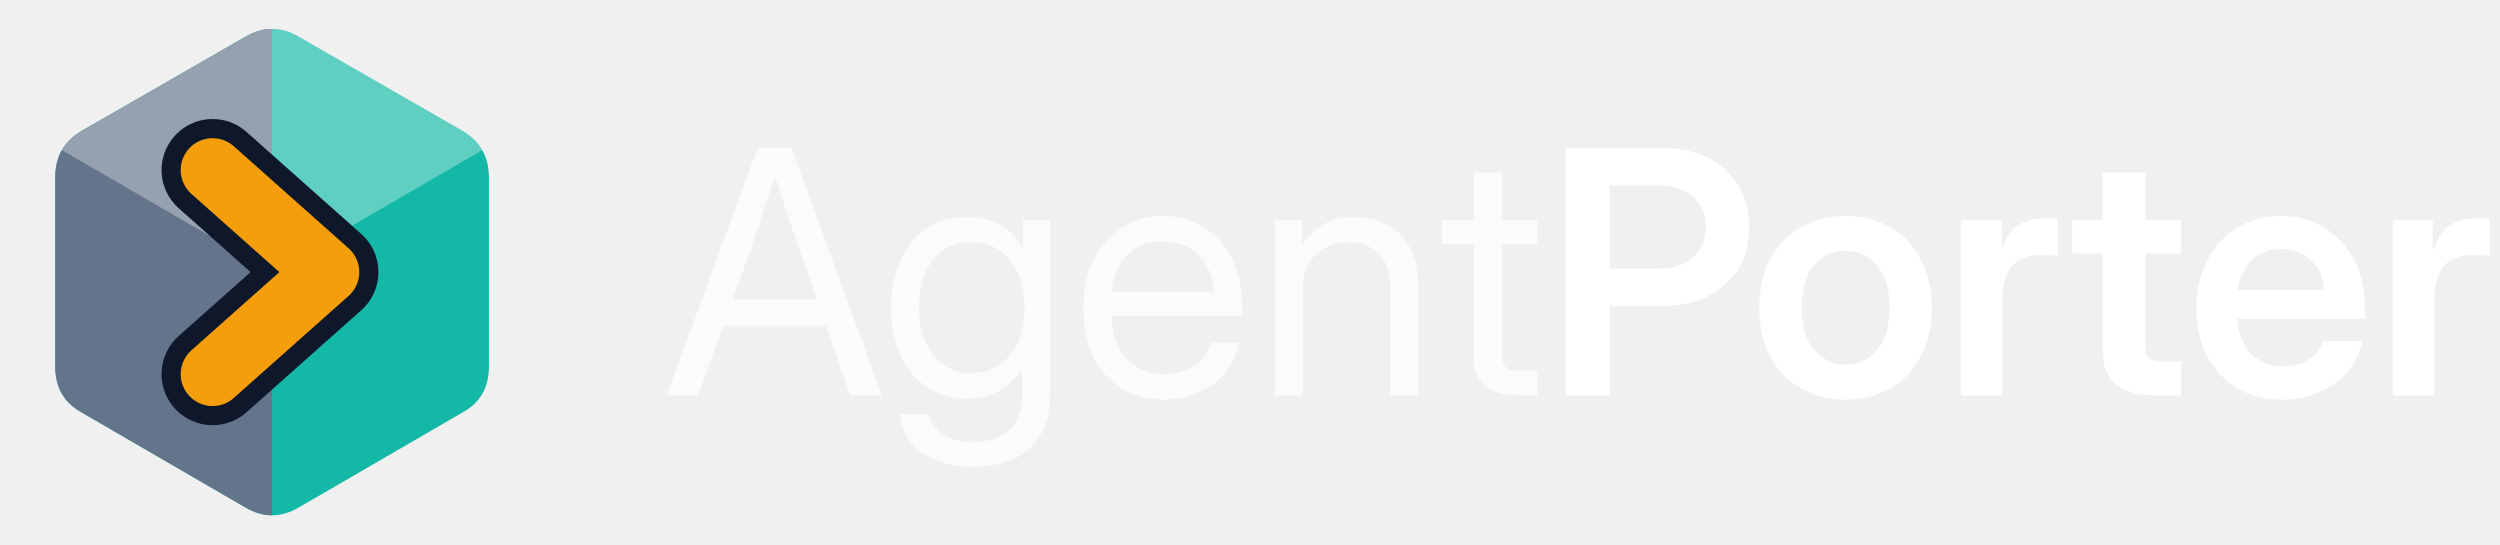
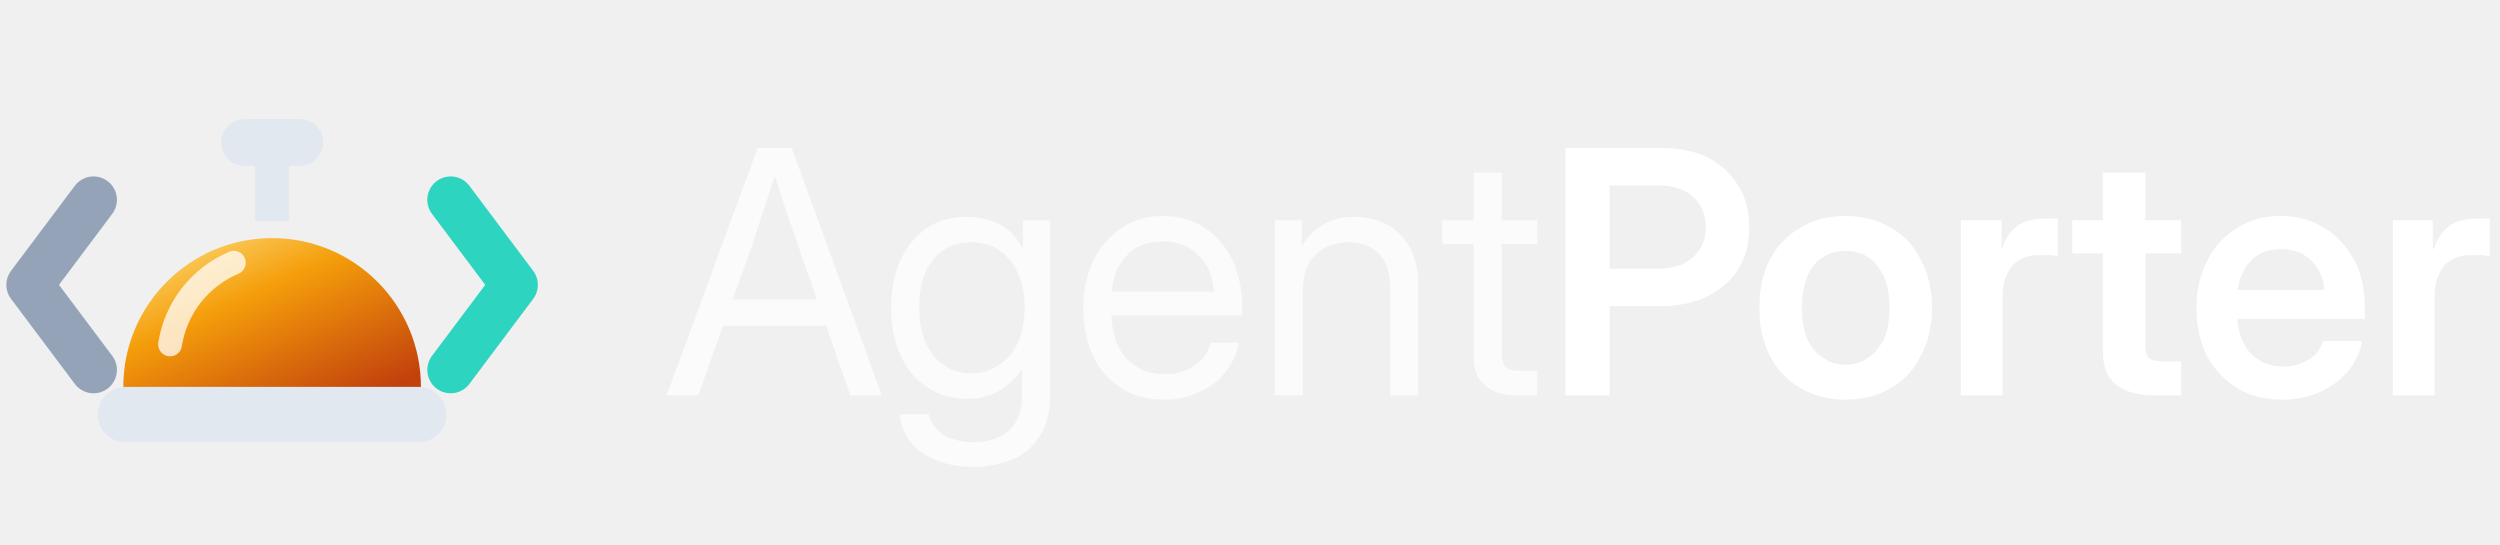
<svg xmlns="http://www.w3.org/2000/svg" viewBox="0 0 294 64" width="294" height="64" role="img" aria-labelledby="t">
-   <clipPath id="dh">
-     <path d="M28.9 4.3Q32 2.5 35.1 4.3L54.4 15.4Q57.5 17.2 57.5 20.9L57.5 43.1Q57.5 46.8 54.4 48.5L35.1 59.7Q32 61.5 28.9 59.7L9.6 48.5Q6.5 46.8 6.5 43.1L6.5 20.8Q6.5 17.2 9.6 15.4Z" />
-   </clipPath>
-   <g clip-path="url(#dh)">
-     <path fill="#14B8A6" d="M0 0h64v64H0z" />
-     <path fill="#64748B" d="M0 0h32v64H0z" />
-     <path fill="#fff" fill-opacity=".32" d="M32 2.5L57.5 17.2 32 32 6.5 17.2Z" />
+   <defs>
+     <linearGradient id="ld" x1="0" y1="0" x2=".9" y2="1">
+       <stop offset="0" stop-color="#FDE68A" />
+       <stop offset=".42" stop-color="#F59E0B" />
+       <stop offset="1" stop-color="#C2410C" />
+     </linearGradient>
+   </defs>
+   <g fill="none" stroke-linecap="round" stroke-linejoin="round" stroke-width="5.5">
+     <path stroke="#94A3B8" d="M11 23.5 3.5 33.5 11 43.5" />
+     <path stroke="#2DD4BF" d="M53 23.5 60.5 33.5 53 43.5" />
  </g>
-   <g fill="none" stroke-linecap="round" stroke-linejoin="round">
-     <path stroke="#0F172A" stroke-width="12" d="M25 20 38.5 32 25 44" />
-     <path stroke="#F59E0B" stroke-width="7.5" d="M25 20 38.5 32 25 44" />
-   </g>
+   <path fill="#E2E8F0" d="M30 18h4v8h-4z" />
+   <rect x="26" y="14" width="12" height="5.5" rx="2.75" fill="#E2E8F0" />
+   <path d="M14.5 45.5a17.5 17.5 0 0 1 35 0z" fill="url(#ld)" />
+   <path d="M20 40.5a12.5 12.5 0 0 1 7.5-9.6" fill="none" stroke="#fff" stroke-opacity=".75" stroke-width="2.8" stroke-linecap="round" />
+   <rect x="11.5" y="45.5" width="41" height="6.5" rx="3.25" fill="#E2E8F0" />
  <g transform="translate(78 46.5)">
    <path fill="#fff" fill-opacity=".72" d="m.4 0l10.7-29.1h4l10.6 29.1h-3.7l-6.1-17.5q-.6-1.8-1.4-4-.7-2.3-1.9-5.9h1q-1.1 3.6-1.9 5.9-.7 2.2-1.3 4l-6.3 17.5zm5.5-8.2v-3.1h14.3v3.1zm30.5 16.6q-2.3 0-4.1-.7-1.9-.7-3.1-2.1-1.2-1.4-1.4-3.4h3.4q.3 1.1 1 1.8.7.8 1.8 1.1 1.1.4 2.4.4 2.7 0 4.3-1.4 1.5-1.5 1.5-4.1v-3.1q-.8 1.2-1.8 1.9-.9.8-2.1 1.2-1.2.4-2.6.4-2.7 0-4.7-1.4-2-1.3-3.1-3.7-1.1-2.4-1.1-5.6 0-3.2 1.1-5.6 1.1-2.4 3.1-3.8 2-1.3 4.7-1.3 1.4 0 2.6.4 1.2.3 2.2 1.1 1 .8 1.7 2.1h.1v-3.2h3.2v20.6q0 3-1.3 4.9-1.2 1.9-3.3 2.7-2.1.8-4.5.8zm-.2-11q1.9 0 3.3-1 1.4-.9 2.2-2.6.8-1.8.8-4.1 0-2.4-.8-4.1-.8-1.7-2.2-2.7-1.4-.9-3.3-.9-1.8 0-3.1.8-1.4.9-2.2 2.6-.8 1.7-.8 4.3 0 2.5.8 4.2.8 1.7 2.2 2.6 1.3.9 3.1.9zm22.7 3.1q-3 0-5.1-1.4-2.2-1.4-3.3-3.8-1.1-2.5-1.1-5.6 0-3.1 1.2-5.6 1.2-2.4 3.3-3.8 2.1-1.4 4.8-1.4 2.2 0 3.9.8 1.7.8 2.9 2.2 1.3 1.5 1.9 3.4.7 2 .7 4.4v.9h-17v-2.8h15.1l-1.4 1q0-2.1-.7-3.7-.8-1.5-2.2-2.4-1.3-.8-3.2-.8-1.8 0-3.2.8-1.3.9-2.1 2.4-.7 1.6-.7 3.7v1.4q0 2.1.7 3.8.7 1.6 2.1 2.5 1.4 1 3.4 1 1.5 0 2.6-.5 1.1-.5 1.9-1.3.7-.8 1-1.9h3.3q-.4 2-1.6 3.5-1.2 1.5-3.1 2.3-1.8.9-4.1.9zm16.3-12.6v12.1h-3.3v-20.6h3.2v5h-.9q1-2.8 2.8-4.1 1.8-1.3 4.2-1.3 2.1 0 3.9.9 1.7.9 2.7 2.7 1 1.8 1 4.6v12.8h-3.3v-12.6q0-2.7-1.3-4-1.3-1.4-3.6-1.4-1.5 0-2.7.6-1.2.6-2 1.9-.7 1.3-.7 3.4zm27.6-8.5v2.8h-11.2v-2.8zm-7.5-5.6h3.3v21.2q0 1.2.5 1.7.5.4 1.7.4.5 0 1 0 .5 0 1 0v2.9q-.6 0-1.2 0-.6 0-1.1 0-2.6 0-3.9-1.2-1.3-1.1-1.3-3.4z" />
    <path fill="#fff" d="m106.1 0v-29.1h11.2q3.2 0 5.5 1.1 2.3 1.2 3.6 3.3 1.3 2 1.3 4.9 0 2.9-1.3 5-1.3 2-3.7 3.2-2.3 1.1-5.5 1.1h-8.3v-4.4h8.1q1.7 0 3-.6 1.2-.6 1.9-1.7.7-1.1.7-2.6 0-1.5-.7-2.6-.7-1.1-1.9-1.7-1.3-.6-3-.6h-5.7v24.7zm32.9.5q-3 0-5.3-1.4-2.3-1.3-3.6-3.8-1.2-2.4-1.2-5.6 0-3.2 1.2-5.6 1.3-2.5 3.6-3.8 2.3-1.4 5.3-1.4 3.1 0 5.4 1.4 2.3 1.3 3.5 3.8 1.3 2.4 1.3 5.6 0 3.2-1.3 5.6-1.2 2.5-3.5 3.8-2.3 1.4-5.4 1.4zm0-4.1q1.6 0 2.8-.9 1.1-.8 1.8-2.2.6-1.5.6-3.6 0-2.1-.6-3.6-.7-1.4-1.8-2.3-1.2-.8-2.8-.8-1.5 0-2.7.8-1.2.8-1.8 2.3-.6 1.5-.6 3.6 0 2.1.6 3.6.6 1.4 1.8 2.2 1.2.9 2.7.9zm13.6 3.6v-20.6h4.8v3.4q.6-1.8 1.8-2.7 1.2-.9 3.2-.9.5 0 .9 0 .4 0 .7 0v4.4q-.2 0-.9-.1-.7 0-1.4 0-1.2 0-2.1.5-1 .5-1.5 1.6-.6 1.1-.6 2.7v11.7zm25.9-20.6v3.9h-12.8v-3.9zm-9.2-5.6h5v20.3q0 1.1.4 1.5.5.4 1.7.4.5 0 1.1 0 .6 0 1 0v4q-.5 0-1.4 0-.8 0-1.6 0-3.1 0-4.7-1.3-1.5-1.2-1.5-3.9zm21.1 26.7q-3.1 0-5.4-1.4-2.2-1.4-3.5-3.8-1.2-2.5-1.2-5.6 0-3.1 1.3-5.6 1.2-2.4 3.5-3.8 2.2-1.4 5.1-1.4 2.2 0 4 .8 1.8.8 3.1 2.2 1.3 1.4 2.1 3.4.7 2 .7 4.3v1.4h-17.8v-3.4h15.3l-2.2.9q0-1.8-.6-3-.7-1.3-1.8-2-1.2-.7-2.8-.7-1.5 0-2.7.7-1.1.7-1.7 2-.7 1.2-.7 3v2.1q0 1.8.7 3.1.6 1.4 1.8 2.1 1.2.8 2.9.8 1.2 0 2.2-.4.9-.4 1.6-1 .6-.7.9-1.6h4.6q-.4 2-1.7 3.6-1.3 1.5-3.3 2.4-2 .9-4.4.9zm13-.5v-20.6h4.7v3.4h.1q.6-1.8 1.8-2.7 1.2-.9 3.2-.9.5 0 .9 0 .4 0 .7 0v4.4q-.3 0-.9-.1-.7 0-1.4 0-1.2 0-2.1.5-1 .5-1.5 1.6-.6 1.1-.6 2.7v11.7z" />
  </g>
</svg>
